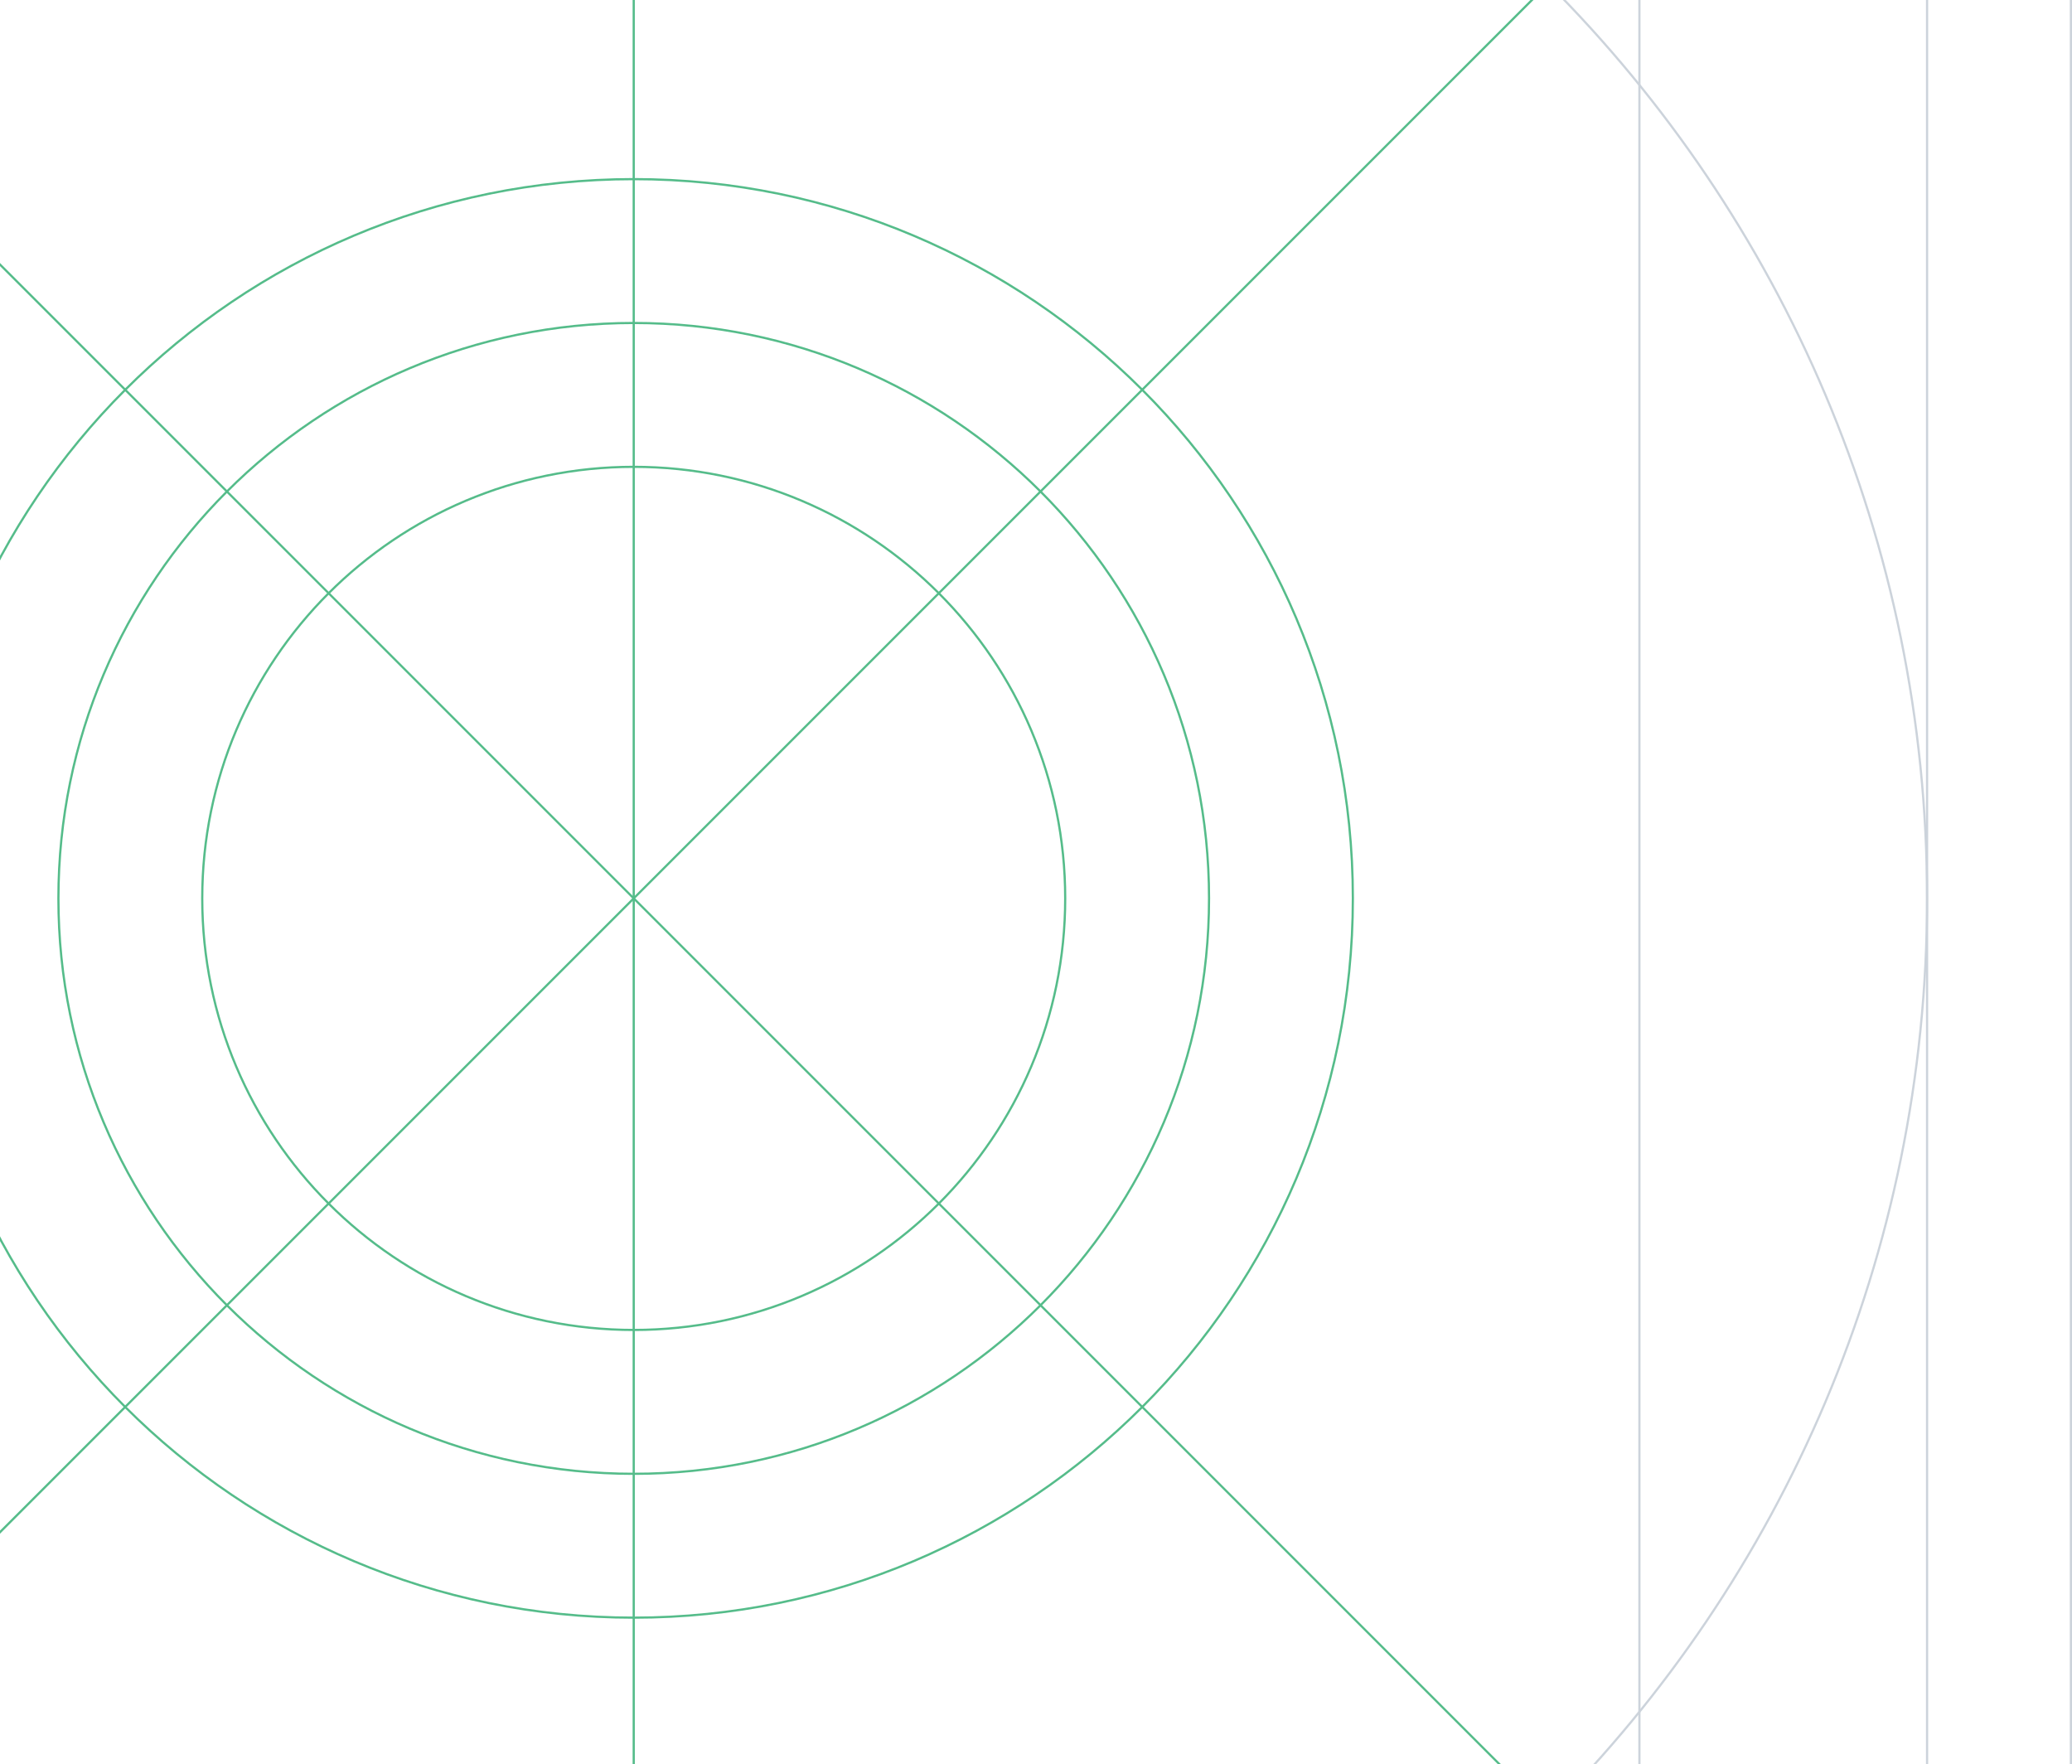
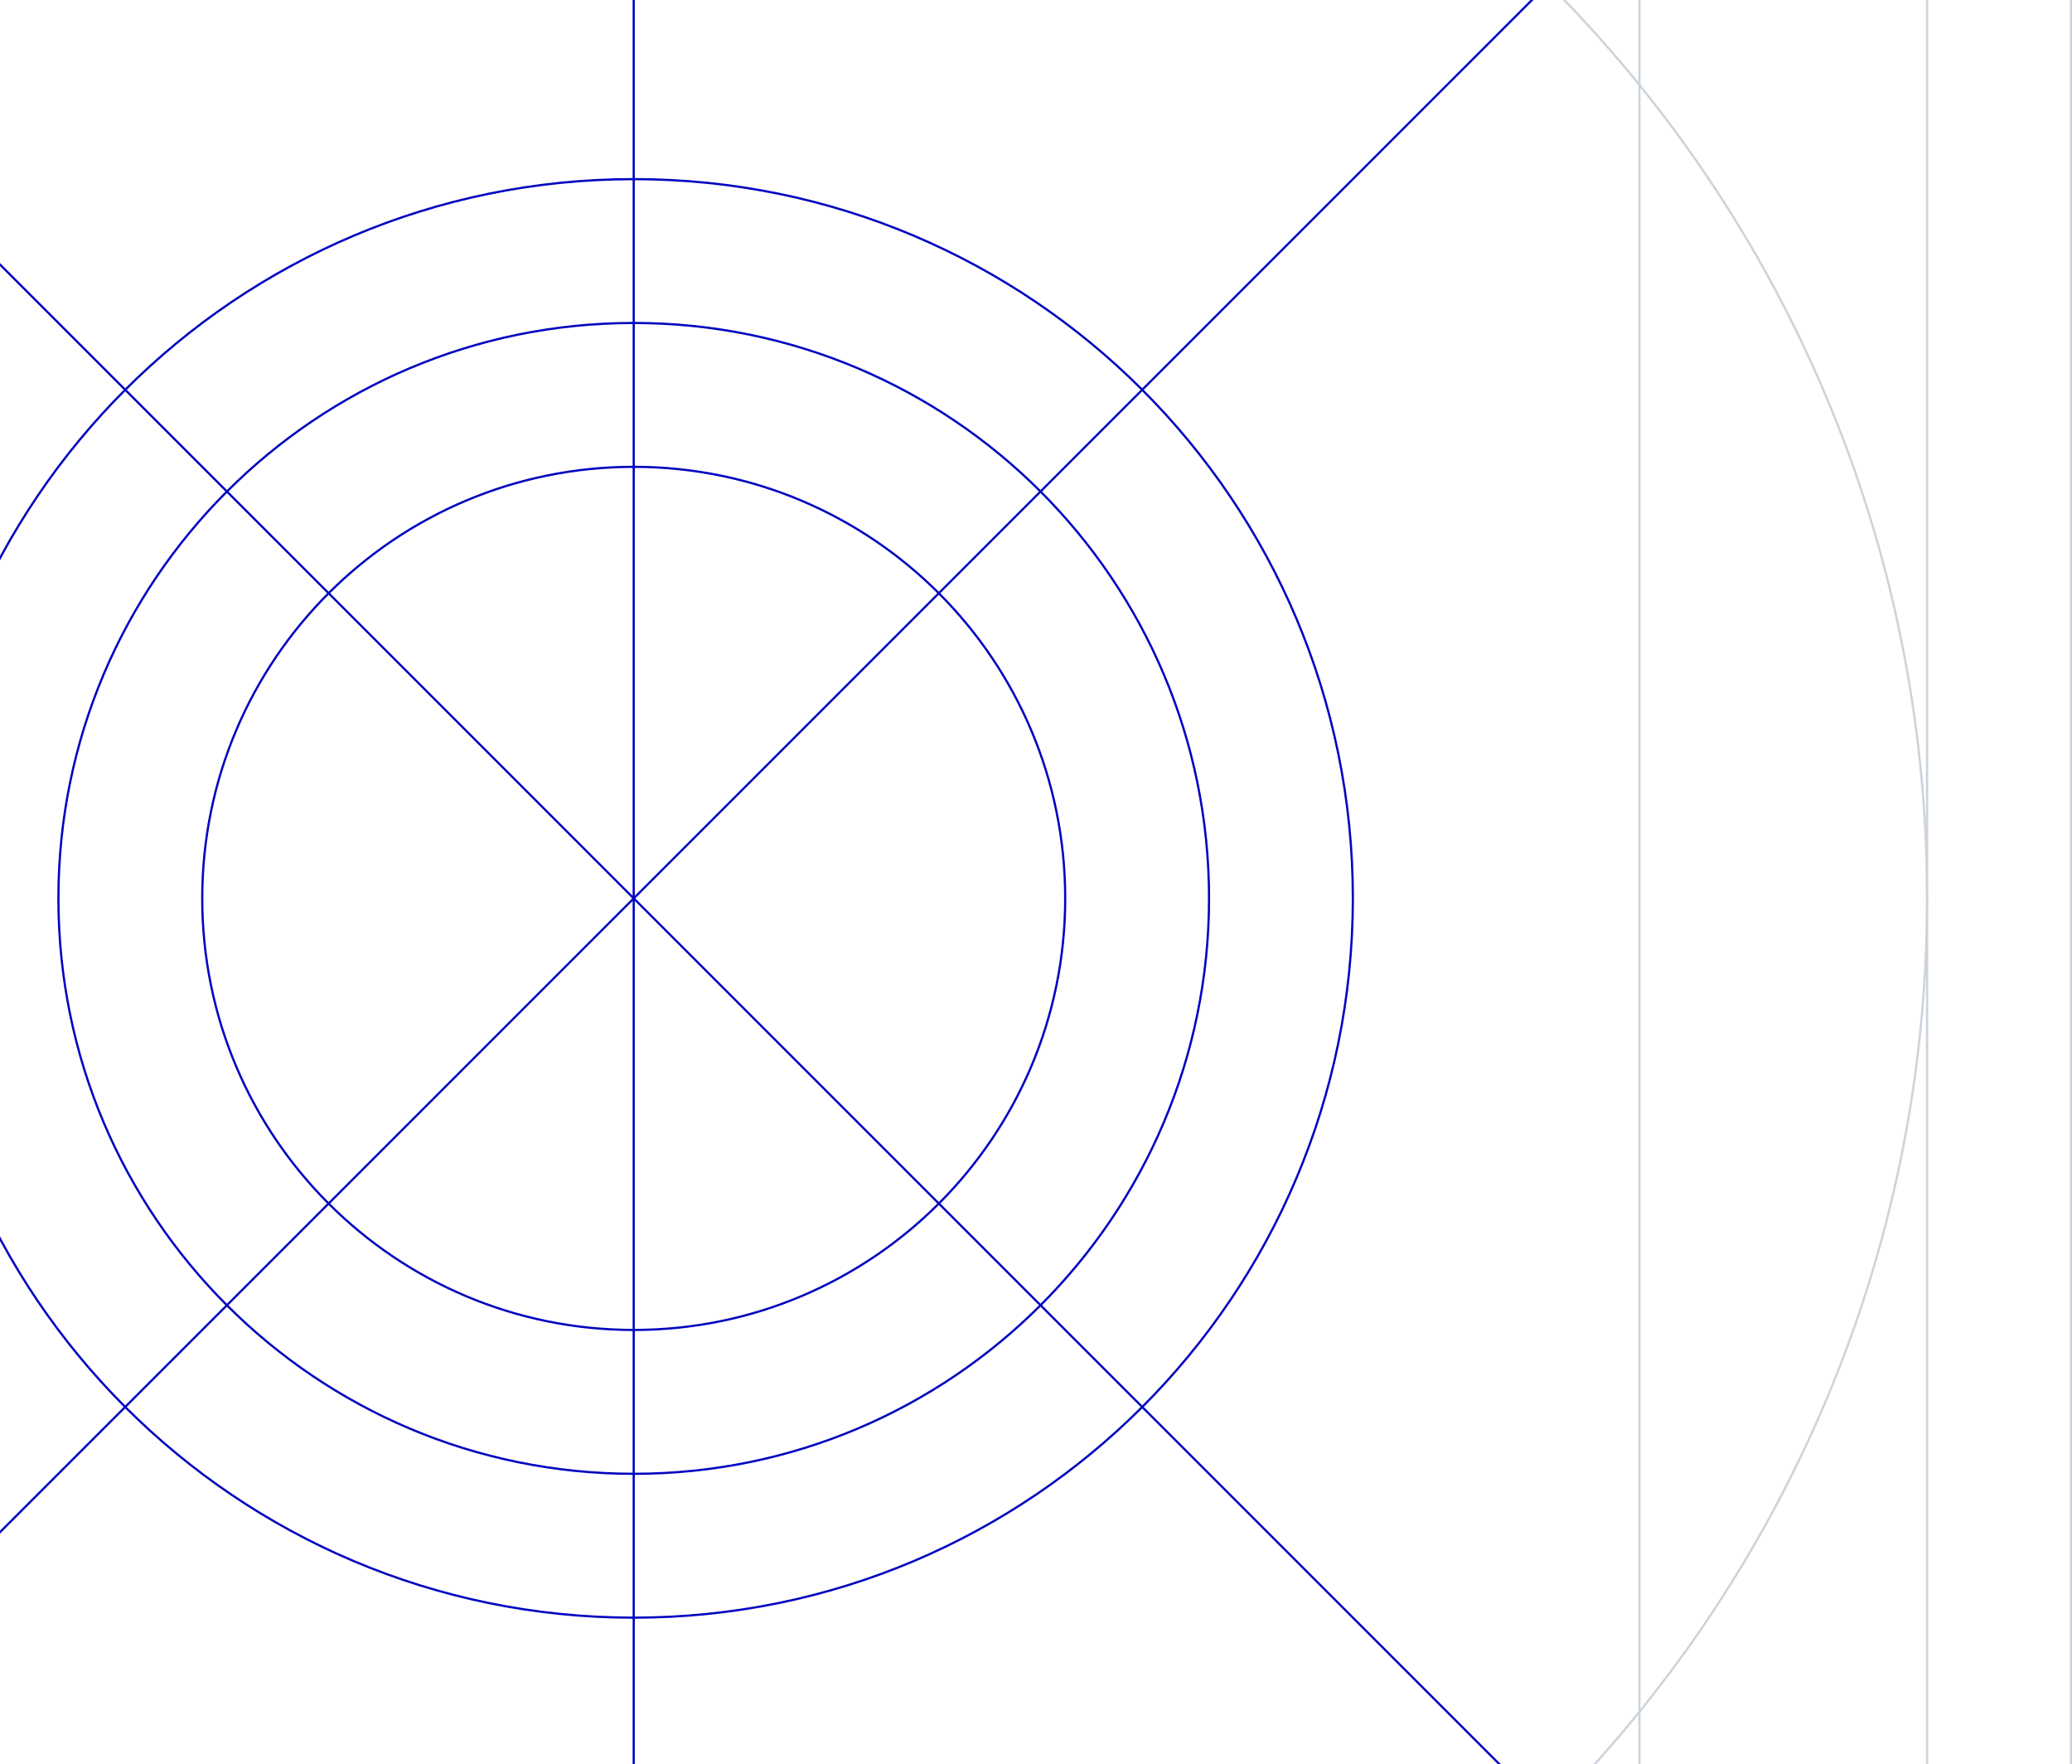
<svg xmlns="http://www.w3.org/2000/svg" width="188" height="160" viewBox="0 0 188 160">
  <g fill="none" fill-rule="evenodd" stroke-width=".2" transform="translate(-73 -49)">
    <rect width="182.5" height="260.8" x="39.25" y=".1" stroke="#CCD3DB" rx="2" />
    <rect width="260.8" height="182.5" x=".1" y="39.25" stroke="#CCD3DB" rx="2" />
    <circle cx="130.5" cy="130.5" r="117.35" stroke="#CCD3DB" />
    <rect width="234.7" height="234.7" x="13.15" y="13.15" stroke="#CCD3DB" rx="2" />
-     <path stroke="#55BC8A" stroke-linecap="round" d="M261 0L0 260.994M0 0l261 260.994" />
-     <circle cx="130.5" cy="130.5" r="65.25" stroke="#55BC8A" stroke-linecap="round" />
-     <circle cx="130.5" cy="130.5" r="52.2" stroke="#55BC8A" stroke-linecap="round" />
-     <circle cx="130.5" cy="130.5" r="39.15" stroke="#55BC8A" stroke-linecap="round" />
-     <path stroke="#55BC8A" stroke-linecap="round" d="M130.5 0v261" />
+     <path stroke="#0005BF" stroke-linecap="round" d="M261 0L0 260.994M0 0l261 260.994" />
+     <circle cx="130.5" cy="130.5" r="65.25" stroke="#0005BF" stroke-linecap="round" />
+     <circle cx="130.5" cy="130.5" r="52.2" stroke="#0005BF" stroke-linecap="round" />
+     <circle cx="130.5" cy="130.5" r="39.15" stroke="#0005BF" stroke-linecap="round" />
+     <path stroke="#0005BF" stroke-linecap="round" d="M130.5 0v261" />
  </g>
</svg>
